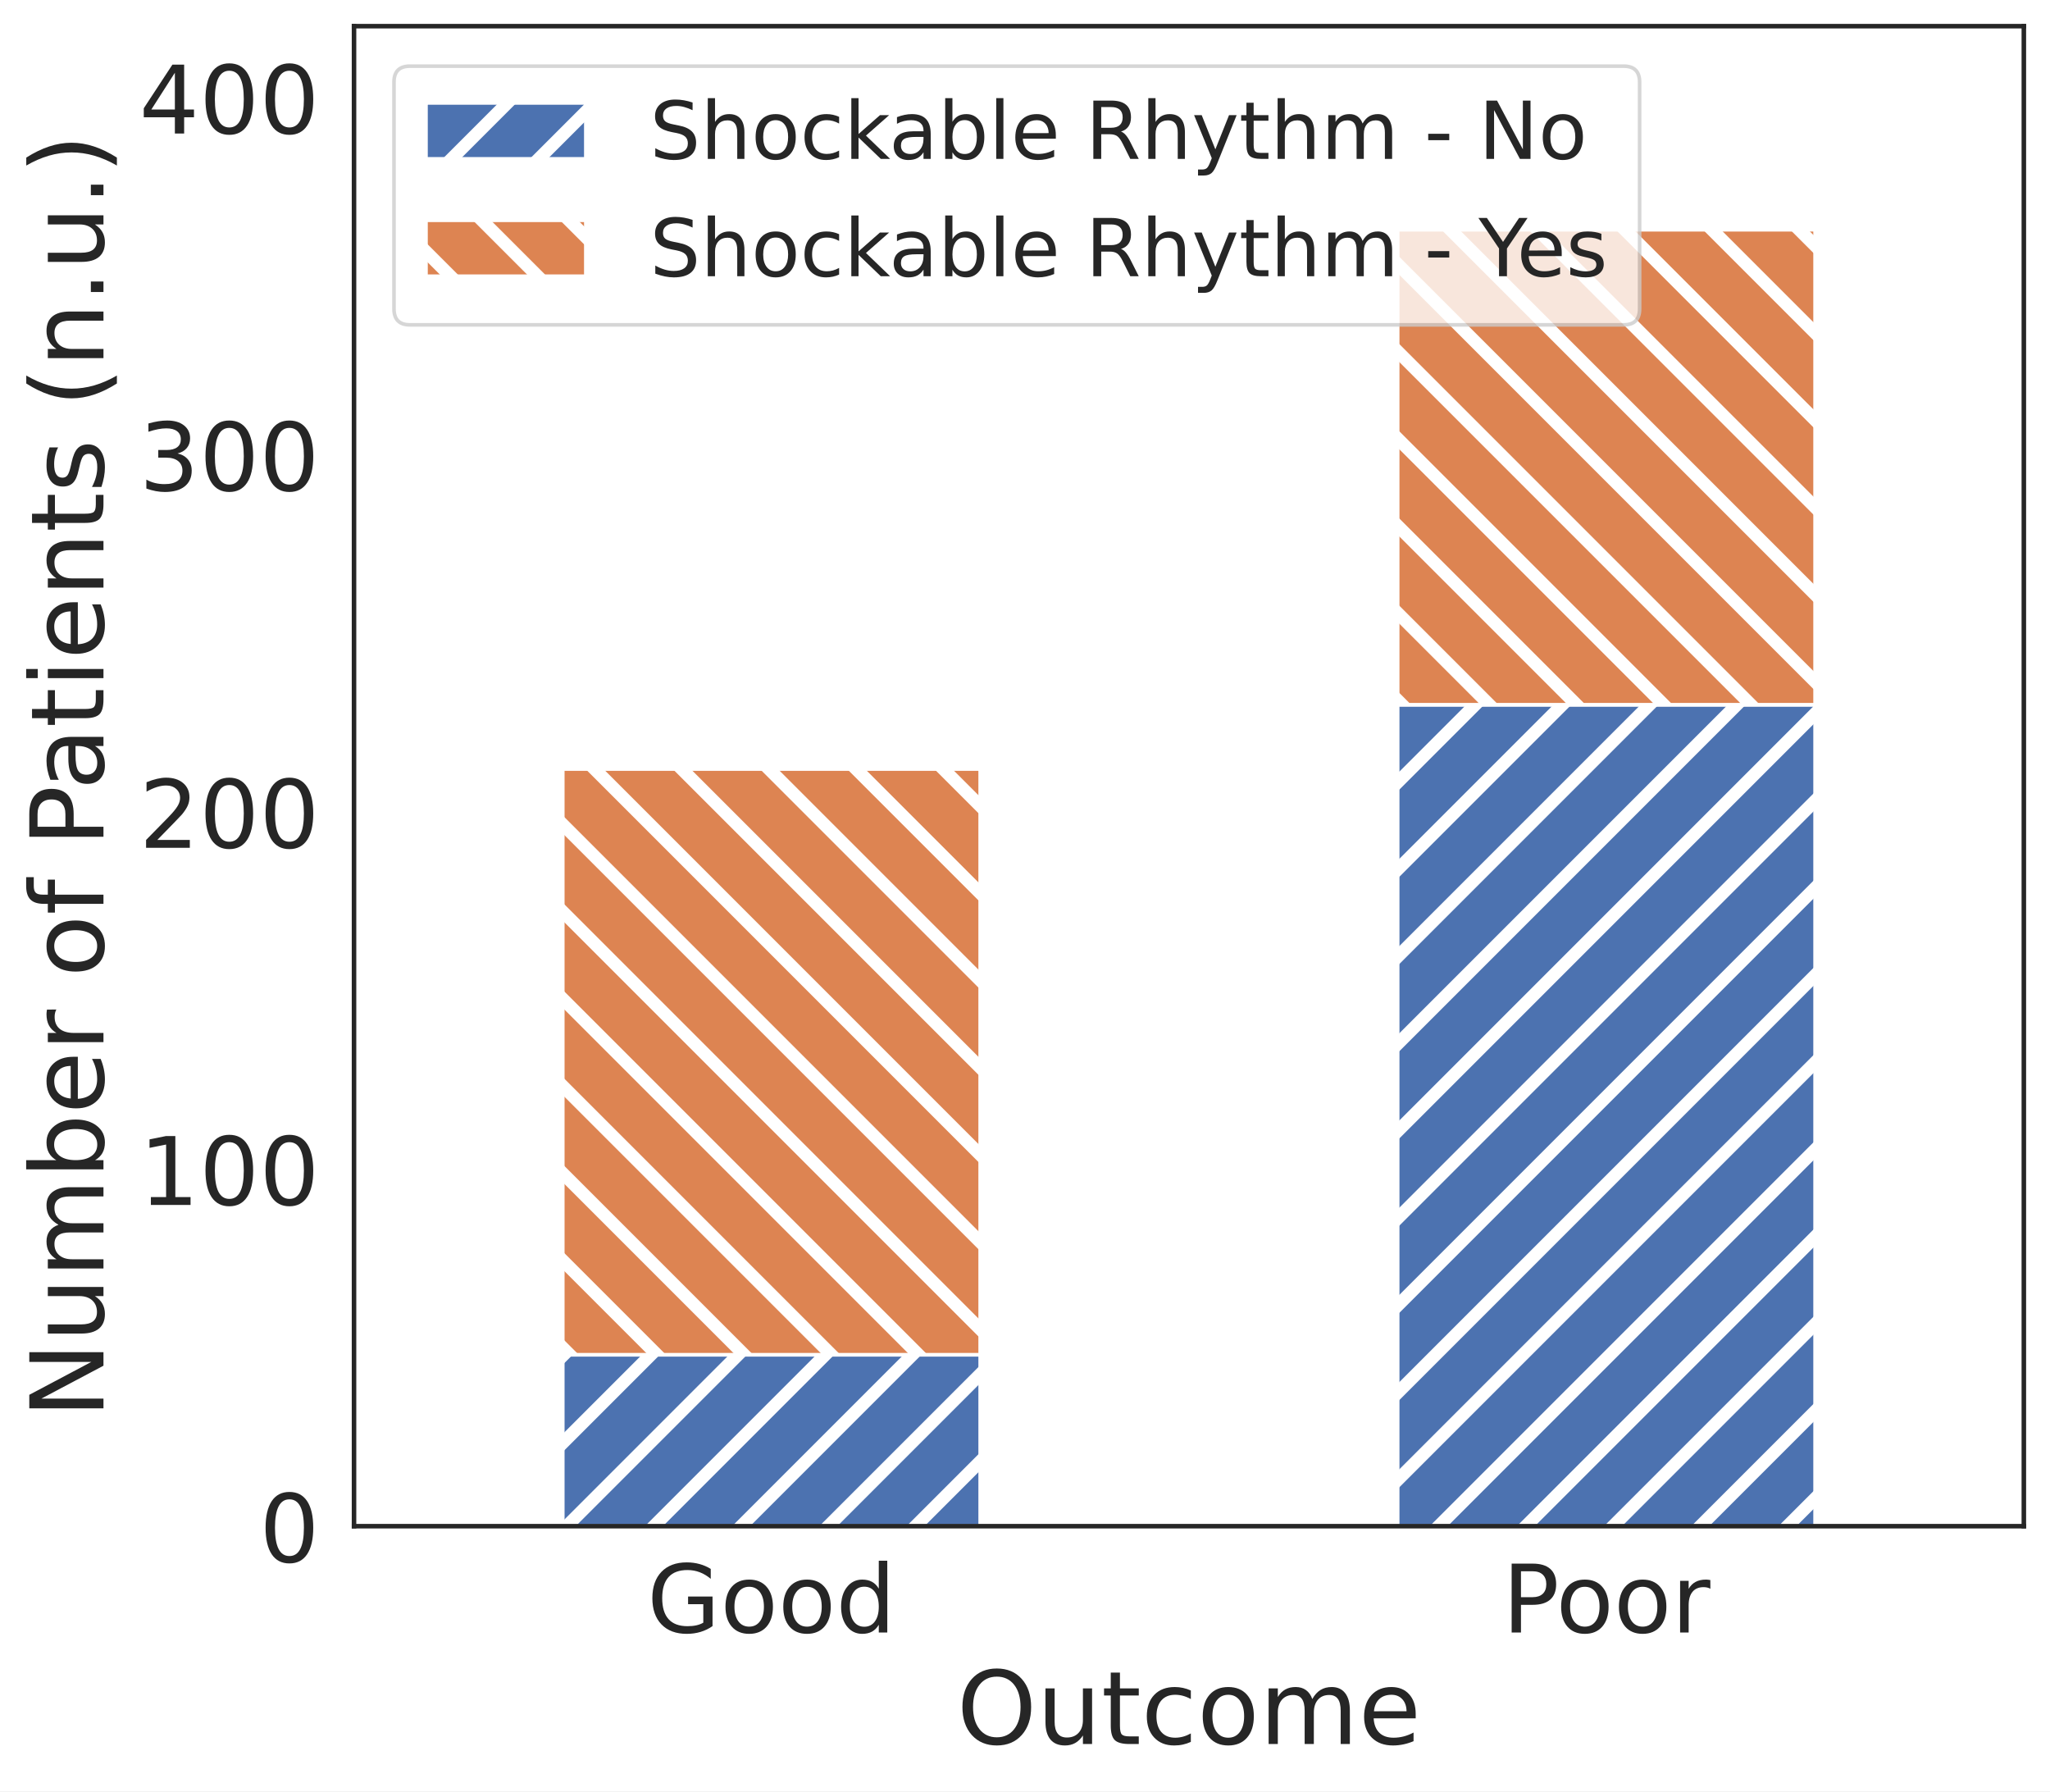
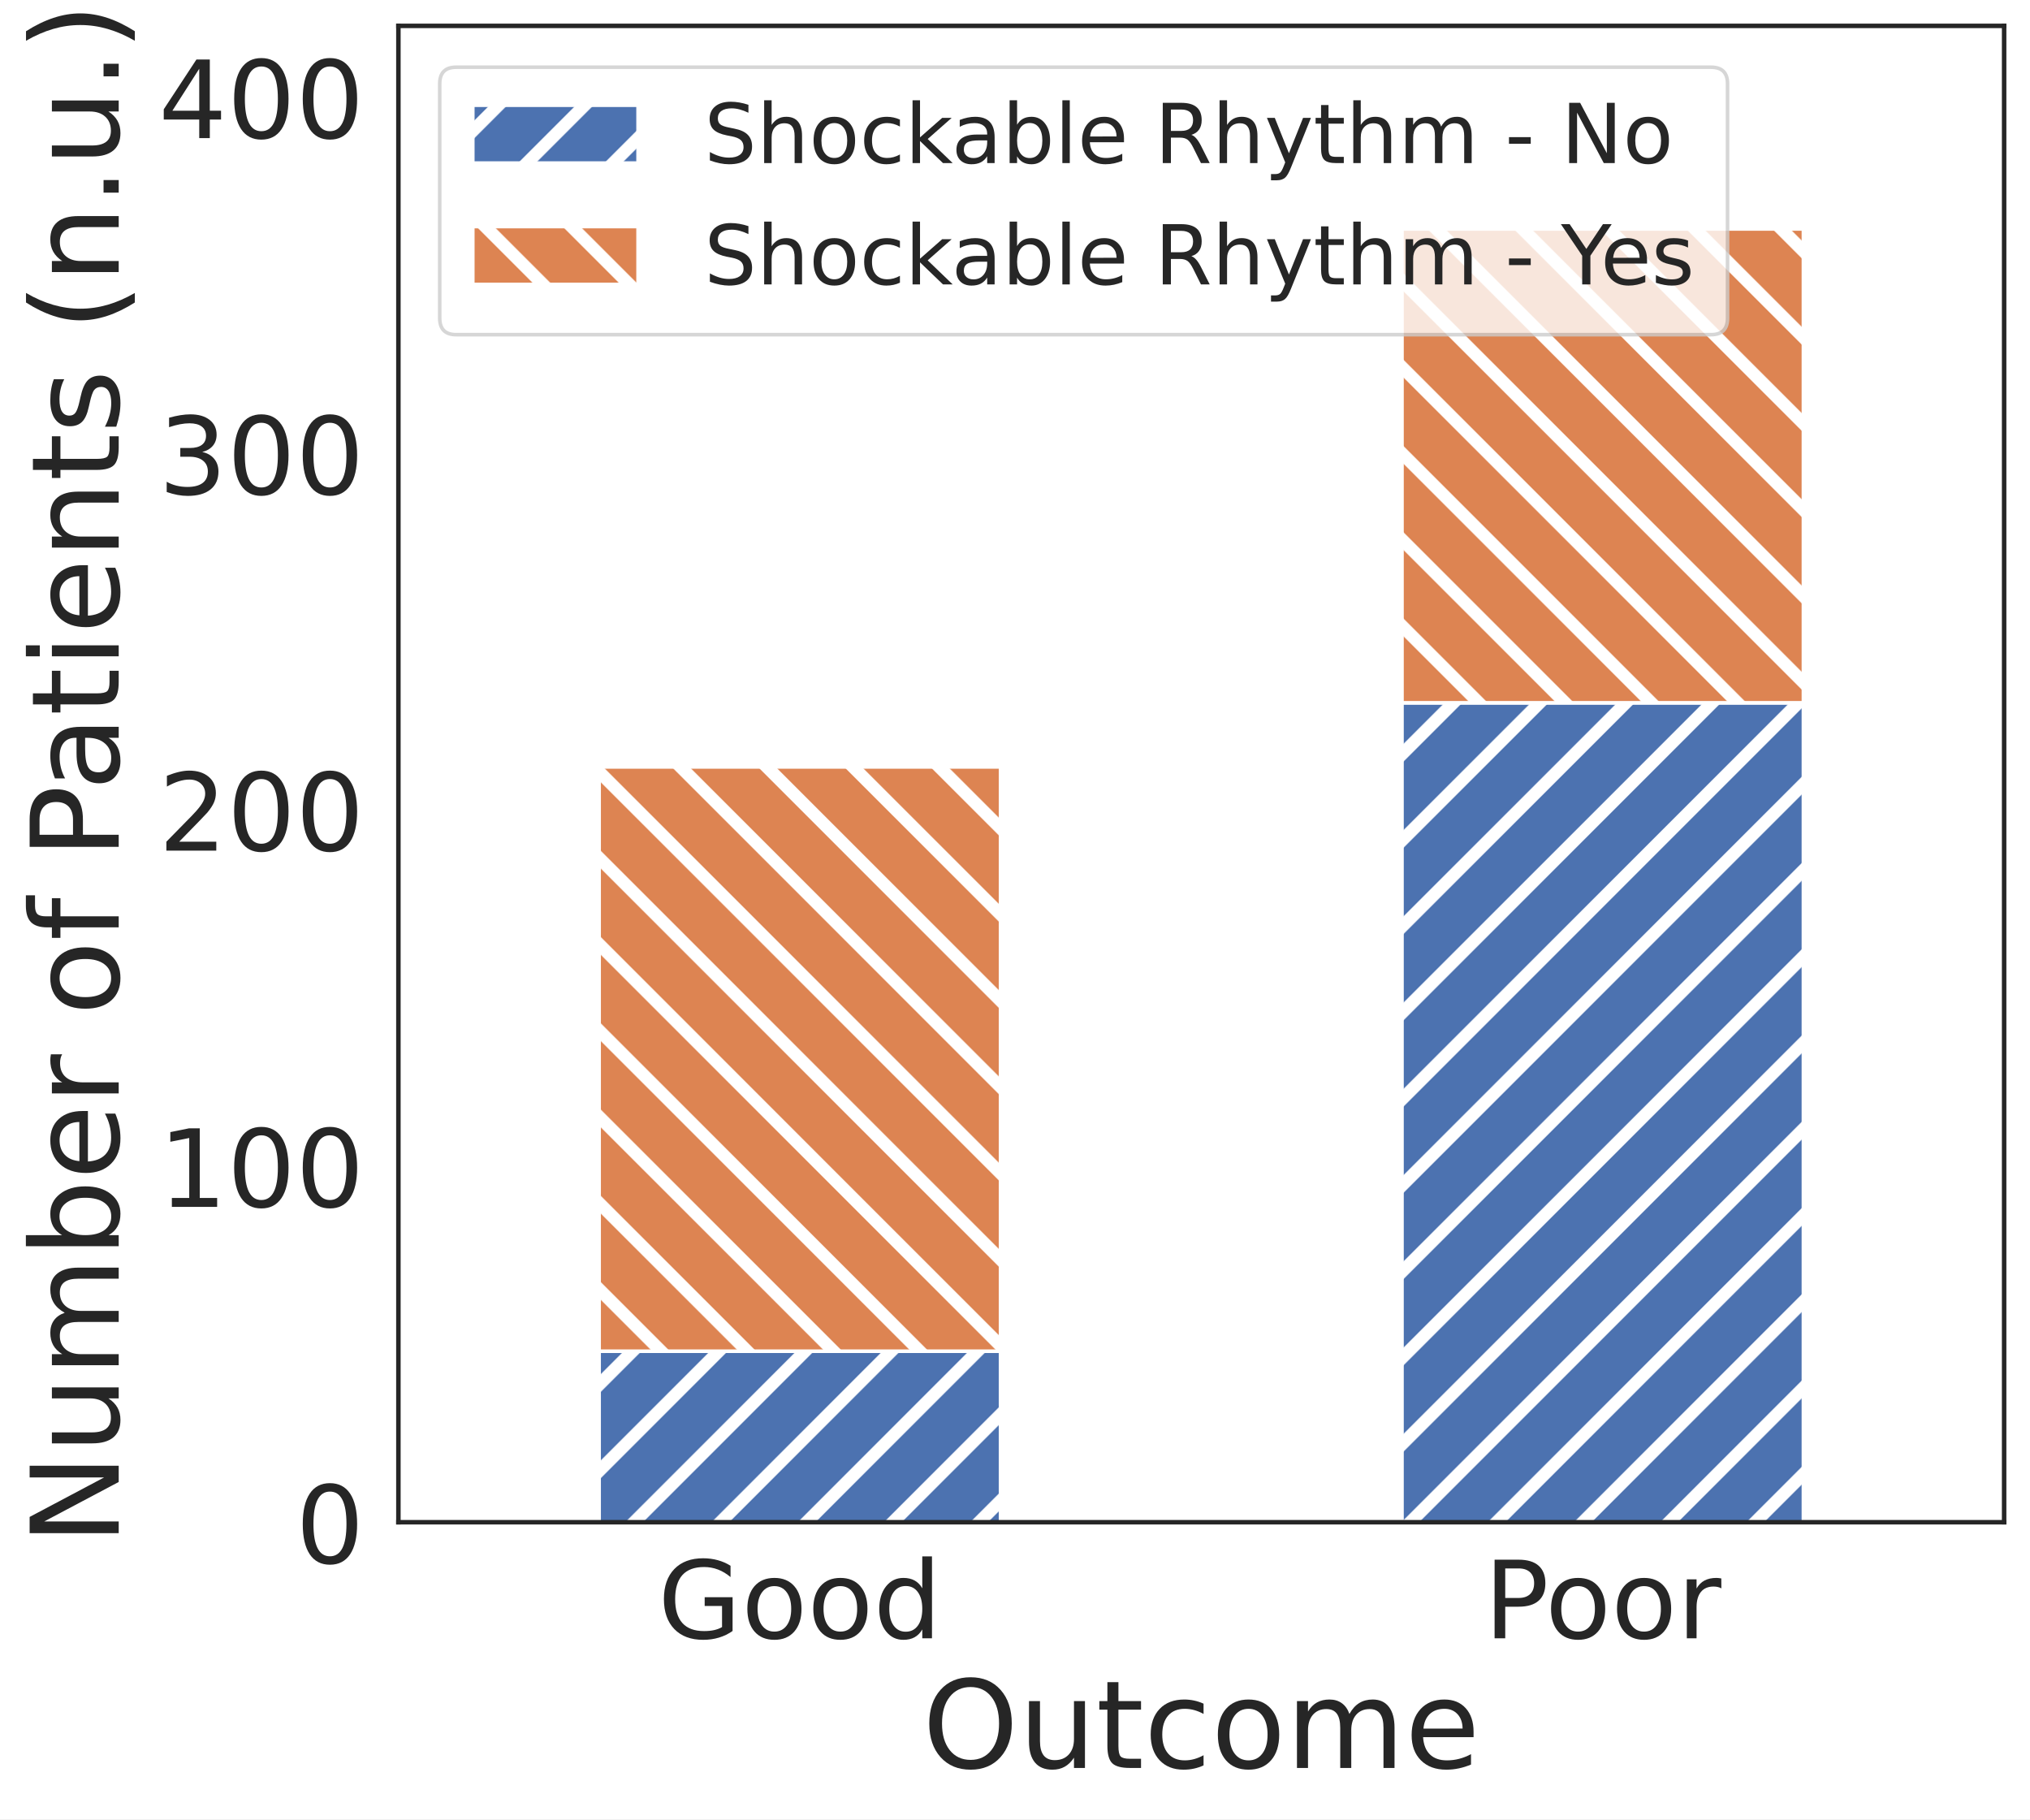
- <svg xmlns="http://www.w3.org/2000/svg" xmlns:xlink="http://www.w3.org/1999/xlink" width="564.166pt" height="492.902pt" viewBox="0 0 564.166 492.902" version="1.1">
+ <svg xmlns="http://www.w3.org/2000/svg" xmlns:xlink="http://www.w3.org/1999/xlink" width="564.918pt" height="506.18pt" viewBox="0 0 564.918 506.18" version="1.1">
  <defs>
    <style type="text/css">*{stroke-linejoin: round; stroke-linecap: butt}</style>
  </defs>
  <g id="figure_1">
    <g id="patch_1">
-       <path d="M 0 492.902  L 564.166 492.902  L 564.166 0  L 0 0  z " style="fill: #ffffff" />
+       <path d="M 0 506.18  L 564.918 506.18  L 564.918 0  L 0 0  z " style="fill: #ffffff" />
    </g>
    <g id="axes_1">
      <g id="patch_2">
-         <path d="M 97.426 419.94  L 556.966 419.94  L 556.966 7.2  L 97.426 7.2  z " style="fill: #ffffff" />
+         <path d="M 110.868 423.54  L 557.718 423.54  L 557.718 7.2  L 110.868 7.2  z " style="fill: #ffffff" />
      </g>
      <g id="matplotlib.axis_1">
        <g id="xtick_1">
          <g id="text_1">
-             <g style="fill: #262626" transform="translate(178.0766 449.1959) scale(0.26 -0.26)">
+             <g style="fill: #262626" transform="translate(183.0791 455.8353) scale(0.3 -0.3)">
              <defs>
                <path id="DejaVuSans-47" d="M 3809 666  L 3809 1919  L 2778 1919  L 2778 2438  L 4434 2438  L 4434 434  Q 4069 175 3628 42  Q 3188 -91 2688 -91  Q 1594 -91 976 548  Q 359 1188 359 2328  Q 359 3472 976 4111  Q 1594 4750 2688 4750  Q 3144 4750 3555 4637  Q 3966 4525 4313 4306  L 4313 3634  Q 3963 3931 3569 4081  Q 3175 4231 2741 4231  Q 1884 4231 1454 3753  Q 1025 3275 1025 2328  Q 1025 1384 1454 906  Q 1884 428 2741 428  Q 3075 428 3337 486  Q 3600 544 3809 666  z " transform="scale(0.015625)" />
                <path id="DejaVuSans-6f" d="M 1959 3097  Q 1497 3097 1228 2736  Q 959 2375 959 1747  Q 959 1119 1226 758  Q 1494 397 1959 397  Q 2419 397 2687 759  Q 2956 1122 2956 1747  Q 2956 2369 2687 2733  Q 2419 3097 1959 3097  z M 1959 3584  Q 2709 3584 3137 3096  Q 3566 2609 3566 1747  Q 3566 888 3137 398  Q 2709 -91 1959 -91  Q 1206 -91 779 398  Q 353 888 353 1747  Q 353 2609 779 3096  Q 1206 3584 1959 3584  z " transform="scale(0.015625)" />
                <path id="DejaVuSans-64" d="M 2906 2969  L 2906 4863  L 3481 4863  L 3481 0  L 2906 0  L 2906 525  Q 2725 213 2448 61  Q 2172 -91 1784 -91  Q 1150 -91 751 415  Q 353 922 353 1747  Q 353 2572 751 3078  Q 1150 3584 1784 3584  Q 2172 3584 2448 3432  Q 2725 3281 2906 2969  z M 947 1747  Q 947 1113 1208 752  Q 1469 391 1925 391  Q 2381 391 2643 752  Q 2906 1113 2906 1747  Q 2906 2381 2643 2742  Q 2381 3103 1925 3103  Q 1469 3103 1208 2742  Q 947 2381 947 1747  z " transform="scale(0.015625)" />
              </defs>
              <use xlink:href="#DejaVuSans-47" />
              <use xlink:href="#DejaVuSans-6f" x="77.49" />
              <use xlink:href="#DejaVuSans-6f" x="138.672" />
              <use xlink:href="#DejaVuSans-64" x="199.854" />
            </g>
          </g>
        </g>
        <g id="xtick_2">
          <g id="text_2">
-             <g style="fill: #262626" transform="translate(413.4609 449.1959) scale(0.26 -0.26)">
+             <g style="fill: #262626" transform="translate(412.9822 455.8353) scale(0.3 -0.3)">
              <defs>
                <path id="DejaVuSans-50" d="M 1259 4147  L 1259 2394  L 2053 2394  Q 2494 2394 2734 2622  Q 2975 2850 2975 3272  Q 2975 3691 2734 3919  Q 2494 4147 2053 4147  L 1259 4147  z M 628 4666  L 2053 4666  Q 2838 4666 3239 4311  Q 3641 3956 3641 3272  Q 3641 2581 3239 2228  Q 2838 1875 2053 1875  L 1259 1875  L 1259 0  L 628 0  L 628 4666  z " transform="scale(0.015625)" />
                <path id="DejaVuSans-72" d="M 2631 2963  Q 2534 3019 2420 3045  Q 2306 3072 2169 3072  Q 1681 3072 1420 2755  Q 1159 2438 1159 1844  L 1159 0  L 581 0  L 581 3500  L 1159 3500  L 1159 2956  Q 1341 3275 1631 3429  Q 1922 3584 2338 3584  Q 2397 3584 2469 3576  Q 2541 3569 2628 3553  L 2631 2963  z " transform="scale(0.015625)" />
              </defs>
              <use xlink:href="#DejaVuSans-50" />
              <use xlink:href="#DejaVuSans-6f" x="56.678" />
              <use xlink:href="#DejaVuSans-6f" x="117.859" />
              <use xlink:href="#DejaVuSans-72" x="179.041" />
            </g>
          </g>
        </g>
        <g id="text_3">
-           <g style="fill: #262626" transform="translate(263.2994 479.8788) scale(0.28 -0.28)">
+           <g style="fill: #262626" transform="translate(256.7041 491.9091) scale(0.34 -0.34)">
            <defs>
              <path id="DejaVuSans-4f" d="M 2522 4238  Q 1834 4238 1429 3725  Q 1025 3213 1025 2328  Q 1025 1447 1429 934  Q 1834 422 2522 422  Q 3209 422 3611 934  Q 4013 1447 4013 2328  Q 4013 3213 3611 3725  Q 3209 4238 2522 4238  z M 2522 4750  Q 3503 4750 4090 4092  Q 4678 3434 4678 2328  Q 4678 1225 4090 567  Q 3503 -91 2522 -91  Q 1538 -91 948 565  Q 359 1222 359 2328  Q 359 3434 948 4092  Q 1538 4750 2522 4750  z " transform="scale(0.015625)" />
              <path id="DejaVuSans-75" d="M 544 1381  L 544 3500  L 1119 3500  L 1119 1403  Q 1119 906 1312 657  Q 1506 409 1894 409  Q 2359 409 2629 706  Q 2900 1003 2900 1516  L 2900 3500  L 3475 3500  L 3475 0  L 2900 0  L 2900 538  Q 2691 219 2414 64  Q 2138 -91 1772 -91  Q 1169 -91 856 284  Q 544 659 544 1381  z M 1991 3584  L 1991 3584  z " transform="scale(0.015625)" />
              <path id="DejaVuSans-74" d="M 1172 4494  L 1172 3500  L 2356 3500  L 2356 3053  L 1172 3053  L 1172 1153  Q 1172 725 1289 603  Q 1406 481 1766 481  L 2356 481  L 2356 0  L 1766 0  Q 1100 0 847 248  Q 594 497 594 1153  L 594 3053  L 172 3053  L 172 3500  L 594 3500  L 594 4494  L 1172 4494  z " transform="scale(0.015625)" />
              <path id="DejaVuSans-63" d="M 3122 3366  L 3122 2828  Q 2878 2963 2633 3030  Q 2388 3097 2138 3097  Q 1578 3097 1268 2742  Q 959 2388 959 1747  Q 959 1106 1268 751  Q 1578 397 2138 397  Q 2388 397 2633 464  Q 2878 531 3122 666  L 3122 134  Q 2881 22 2623 -34  Q 2366 -91 2075 -91  Q 1284 -91 818 406  Q 353 903 353 1747  Q 353 2603 823 3093  Q 1294 3584 2113 3584  Q 2378 3584 2631 3529  Q 2884 3475 3122 3366  z " transform="scale(0.015625)" />
              <path id="DejaVuSans-6d" d="M 3328 2828  Q 3544 3216 3844 3400  Q 4144 3584 4550 3584  Q 5097 3584 5394 3201  Q 5691 2819 5691 2113  L 5691 0  L 5113 0  L 5113 2094  Q 5113 2597 4934 2840  Q 4756 3084 4391 3084  Q 3944 3084 3684 2787  Q 3425 2491 3425 1978  L 3425 0  L 2847 0  L 2847 2094  Q 2847 2600 2669 2842  Q 2491 3084 2119 3084  Q 1678 3084 1418 2786  Q 1159 2488 1159 1978  L 1159 0  L 581 0  L 581 3500  L 1159 3500  L 1159 2956  Q 1356 3278 1631 3431  Q 1906 3584 2284 3584  Q 2666 3584 2933 3390  Q 3200 3197 3328 2828  z " transform="scale(0.015625)" />
              <path id="DejaVuSans-65" d="M 3597 1894  L 3597 1613  L 953 1613  Q 991 1019 1311 708  Q 1631 397 2203 397  Q 2534 397 2845 478  Q 3156 559 3463 722  L 3463 178  Q 3153 47 2828 -22  Q 2503 -91 2169 -91  Q 1331 -91 842 396  Q 353 884 353 1716  Q 353 2575 817 3079  Q 1281 3584 2069 3584  Q 2775 3584 3186 3129  Q 3597 2675 3597 1894  z M 3022 2063  Q 3016 2534 2758 2815  Q 2500 3097 2075 3097  Q 1594 3097 1305 2825  Q 1016 2553 972 2059  L 3022 2063  z " transform="scale(0.015625)" />
            </defs>
            <use xlink:href="#DejaVuSans-4f" />
            <use xlink:href="#DejaVuSans-75" x="78.711" />
            <use xlink:href="#DejaVuSans-74" x="142.09" />
            <use xlink:href="#DejaVuSans-63" x="181.299" />
            <use xlink:href="#DejaVuSans-6f" x="236.279" />
            <use xlink:href="#DejaVuSans-6d" x="297.461" />
            <use xlink:href="#DejaVuSans-65" x="394.873" />
          </g>
        </g>
      </g>
      <g id="matplotlib.axis_2">
        <g id="ytick_1">
          <g id="text_4">
-             <g style="fill: #262626" transform="translate(71.38375 429.818) scale(0.26 -0.26)">
+             <g style="fill: #262626" transform="translate(82.28063 434.9377) scale(0.3 -0.3)">
              <defs>
                <path id="DejaVuSans-30" d="M 2034 4250  Q 1547 4250 1301 3770  Q 1056 3291 1056 2328  Q 1056 1369 1301 889  Q 1547 409 2034 409  Q 2525 409 2770 889  Q 3016 1369 3016 2328  Q 3016 3291 2770 3770  Q 2525 4250 2034 4250  z M 2034 4750  Q 2819 4750 3233 4129  Q 3647 3509 3647 2328  Q 3647 1150 3233 529  Q 2819 -91 2034 -91  Q 1250 -91 836 529  Q 422 1150 422 2328  Q 422 3509 836 4129  Q 1250 4750 2034 4750  z " transform="scale(0.015625)" />
              </defs>
              <use xlink:href="#DejaVuSans-30" />
            </g>
          </g>
        </g>
        <g id="ytick_2">
          <g id="text_5">
-             <g style="fill: #262626" transform="translate(38.29875 331.5465) scale(0.26 -0.26)">
+             <g style="fill: #262626" transform="translate(44.10563 335.8091) scale(0.3 -0.3)">
              <defs>
                <path id="DejaVuSans-31" d="M 794 531  L 1825 531  L 1825 4091  L 703 3866  L 703 4441  L 1819 4666  L 2450 4666  L 2450 531  L 3481 531  L 3481 0  L 794 0  L 794 531  z " transform="scale(0.015625)" />
              </defs>
              <use xlink:href="#DejaVuSans-31" />
              <use xlink:href="#DejaVuSans-30" x="63.623" />
              <use xlink:href="#DejaVuSans-30" x="127.246" />
            </g>
          </g>
        </g>
        <g id="ytick_3">
          <g id="text_6">
-             <g style="fill: #262626" transform="translate(38.29875 233.2751) scale(0.26 -0.26)">
+             <g style="fill: #262626" transform="translate(44.10563 236.6805) scale(0.3 -0.3)">
              <defs>
                <path id="DejaVuSans-32" d="M 1228 531  L 3431 531  L 3431 0  L 469 0  L 469 531  Q 828 903 1448 1529  Q 2069 2156 2228 2338  Q 2531 2678 2651 2914  Q 2772 3150 2772 3378  Q 2772 3750 2511 3984  Q 2250 4219 1831 4219  Q 1534 4219 1204 4116  Q 875 4013 500 3803  L 500 4441  Q 881 4594 1212 4672  Q 1544 4750 1819 4750  Q 2544 4750 2975 4387  Q 3406 4025 3406 3419  Q 3406 3131 3298 2873  Q 3191 2616 2906 2266  Q 2828 2175 2409 1742  Q 1991 1309 1228 531  z " transform="scale(0.015625)" />
              </defs>
              <use xlink:href="#DejaVuSans-32" />
              <use xlink:href="#DejaVuSans-30" x="63.623" />
              <use xlink:href="#DejaVuSans-30" x="127.246" />
            </g>
          </g>
        </g>
        <g id="ytick_4">
          <g id="text_7">
-             <g style="fill: #262626" transform="translate(38.29875 135.0037) scale(0.26 -0.26)">
+             <g style="fill: #262626" transform="translate(44.10563 137.5519) scale(0.3 -0.3)">
              <defs>
                <path id="DejaVuSans-33" d="M 2597 2516  Q 3050 2419 3304 2112  Q 3559 1806 3559 1356  Q 3559 666 3084 287  Q 2609 -91 1734 -91  Q 1441 -91 1130 -33  Q 819 25 488 141  L 488 750  Q 750 597 1062 519  Q 1375 441 1716 441  Q 2309 441 2620 675  Q 2931 909 2931 1356  Q 2931 1769 2642 2001  Q 2353 2234 1838 2234  L 1294 2234  L 1294 2753  L 1863 2753  Q 2328 2753 2575 2939  Q 2822 3125 2822 3475  Q 2822 3834 2567 4026  Q 2313 4219 1838 4219  Q 1578 4219 1281 4162  Q 984 4106 628 3988  L 628 4550  Q 988 4650 1302 4700  Q 1616 4750 1894 4750  Q 2613 4750 3031 4423  Q 3450 4097 3450 3541  Q 3450 3153 3228 2886  Q 3006 2619 2597 2516  z " transform="scale(0.015625)" />
              </defs>
              <use xlink:href="#DejaVuSans-33" />
              <use xlink:href="#DejaVuSans-30" x="63.623" />
              <use xlink:href="#DejaVuSans-30" x="127.246" />
            </g>
          </g>
        </g>
        <g id="ytick_5">
          <g id="text_8">
-             <g style="fill: #262626" transform="translate(38.29875 36.73225) scale(0.26 -0.26)">
+             <g style="fill: #262626" transform="translate(44.10563 38.42337) scale(0.3 -0.3)">
              <defs>
                <path id="DejaVuSans-34" d="M 2419 4116  L 825 1625  L 2419 1625  L 2419 4116  z M 2253 4666  L 3047 4666  L 3047 1625  L 3713 1625  L 3713 1100  L 3047 1100  L 3047 0  L 2419 0  L 2419 1100  L 313 1100  L 313 1709  L 2253 4666  z " transform="scale(0.015625)" />
              </defs>
              <use xlink:href="#DejaVuSans-34" />
              <use xlink:href="#DejaVuSans-30" x="63.623" />
              <use xlink:href="#DejaVuSans-30" x="127.246" />
            </g>
          </g>
        </g>
        <g id="text_9">
-           <g style="fill: #262626" transform="translate(28.47563 390.2588) rotate(-90) scale(0.28 -0.28)">
+           <g style="fill: #262626" transform="translate(33.03469 429.9206) rotate(-90) scale(0.34 -0.34)">
            <defs>
              <path id="DejaVuSans-4e" d="M 628 4666  L 1478 4666  L 3547 763  L 3547 4666  L 4159 4666  L 4159 0  L 3309 0  L 1241 3903  L 1241 0  L 628 0  L 628 4666  z " transform="scale(0.015625)" />
              <path id="DejaVuSans-62" d="M 3116 1747  Q 3116 2381 2855 2742  Q 2594 3103 2138 3103  Q 1681 3103 1420 2742  Q 1159 2381 1159 1747  Q 1159 1113 1420 752  Q 1681 391 2138 391  Q 2594 391 2855 752  Q 3116 1113 3116 1747  z M 1159 2969  Q 1341 3281 1617 3432  Q 1894 3584 2278 3584  Q 2916 3584 3314 3078  Q 3713 2572 3713 1747  Q 3713 922 3314 415  Q 2916 -91 2278 -91  Q 1894 -91 1617 61  Q 1341 213 1159 525  L 1159 0  L 581 0  L 581 4863  L 1159 4863  L 1159 2969  z " transform="scale(0.015625)" />
              <path id="DejaVuSans-20" transform="scale(0.015625)" />
              <path id="DejaVuSans-66" d="M 2375 4863  L 2375 4384  L 1825 4384  Q 1516 4384 1395 4259  Q 1275 4134 1275 3809  L 1275 3500  L 2222 3500  L 2222 3053  L 1275 3053  L 1275 0  L 697 0  L 697 3053  L 147 3053  L 147 3500  L 697 3500  L 697 3744  Q 697 4328 969 4595  Q 1241 4863 1831 4863  L 2375 4863  z " transform="scale(0.015625)" />
              <path id="DejaVuSans-61" d="M 2194 1759  Q 1497 1759 1228 1600  Q 959 1441 959 1056  Q 959 750 1161 570  Q 1363 391 1709 391  Q 2188 391 2477 730  Q 2766 1069 2766 1631  L 2766 1759  L 2194 1759  z M 3341 1997  L 3341 0  L 2766 0  L 2766 531  Q 2569 213 2275 61  Q 1981 -91 1556 -91  Q 1019 -91 701 211  Q 384 513 384 1019  Q 384 1609 779 1909  Q 1175 2209 1959 2209  L 2766 2209  L 2766 2266  Q 2766 2663 2505 2880  Q 2244 3097 1772 3097  Q 1472 3097 1187 3025  Q 903 2953 641 2809  L 641 3341  Q 956 3463 1253 3523  Q 1550 3584 1831 3584  Q 2591 3584 2966 3190  Q 3341 2797 3341 1997  z " transform="scale(0.015625)" />
              <path id="DejaVuSans-69" d="M 603 3500  L 1178 3500  L 1178 0  L 603 0  L 603 3500  z M 603 4863  L 1178 4863  L 1178 4134  L 603 4134  L 603 4863  z " transform="scale(0.015625)" />
              <path id="DejaVuSans-6e" d="M 3513 2113  L 3513 0  L 2938 0  L 2938 2094  Q 2938 2591 2744 2837  Q 2550 3084 2163 3084  Q 1697 3084 1428 2787  Q 1159 2491 1159 1978  L 1159 0  L 581 0  L 581 3500  L 1159 3500  L 1159 2956  Q 1366 3272 1645 3428  Q 1925 3584 2291 3584  Q 2894 3584 3203 3211  Q 3513 2838 3513 2113  z " transform="scale(0.015625)" />
              <path id="DejaVuSans-73" d="M 2834 3397  L 2834 2853  Q 2591 2978 2328 3040  Q 2066 3103 1784 3103  Q 1356 3103 1142 2972  Q 928 2841 928 2578  Q 928 2378 1081 2264  Q 1234 2150 1697 2047  L 1894 2003  Q 2506 1872 2764 1633  Q 3022 1394 3022 966  Q 3022 478 2636 193  Q 2250 -91 1575 -91  Q 1294 -91 989 -36  Q 684 19 347 128  L 347 722  Q 666 556 975 473  Q 1284 391 1588 391  Q 1994 391 2212 530  Q 2431 669 2431 922  Q 2431 1156 2273 1281  Q 2116 1406 1581 1522  L 1381 1569  Q 847 1681 609 1914  Q 372 2147 372 2553  Q 372 3047 722 3315  Q 1072 3584 1716 3584  Q 2034 3584 2315 3537  Q 2597 3491 2834 3397  z " transform="scale(0.015625)" />
              <path id="DejaVuSans-28" d="M 1984 4856  Q 1566 4138 1362 3434  Q 1159 2731 1159 2009  Q 1159 1288 1364 580  Q 1569 -128 1984 -844  L 1484 -844  Q 1016 -109 783 600  Q 550 1309 550 2009  Q 550 2706 781 3412  Q 1013 4119 1484 4856  L 1984 4856  z " transform="scale(0.015625)" />
              <path id="DejaVuSans-2e" d="M 684 794  L 1344 794  L 1344 0  L 684 0  L 684 794  z " transform="scale(0.015625)" />
              <path id="DejaVuSans-29" d="M 513 4856  L 1013 4856  Q 1481 4119 1714 3412  Q 1947 2706 1947 2009  Q 1947 1309 1714 600  Q 1481 -109 1013 -844  L 513 -844  Q 928 -128 1133 580  Q 1338 1288 1338 2009  Q 1338 2731 1133 3434  Q 928 4138 513 4856  z " transform="scale(0.015625)" />
            </defs>
            <use xlink:href="#DejaVuSans-4e" />
            <use xlink:href="#DejaVuSans-75" x="74.805" />
            <use xlink:href="#DejaVuSans-6d" x="138.184" />
            <use xlink:href="#DejaVuSans-62" x="235.596" />
            <use xlink:href="#DejaVuSans-65" x="299.072" />
            <use xlink:href="#DejaVuSans-72" x="360.596" />
            <use xlink:href="#DejaVuSans-20" x="401.709" />
            <use xlink:href="#DejaVuSans-6f" x="433.496" />
            <use xlink:href="#DejaVuSans-66" x="494.678" />
            <use xlink:href="#DejaVuSans-20" x="529.883" />
            <use xlink:href="#DejaVuSans-50" x="561.67" />
            <use xlink:href="#DejaVuSans-61" x="617.473" />
            <use xlink:href="#DejaVuSans-74" x="678.752" />
            <use xlink:href="#DejaVuSans-69" x="717.961" />
            <use xlink:href="#DejaVuSans-65" x="745.744" />
            <use xlink:href="#DejaVuSans-6e" x="807.268" />
            <use xlink:href="#DejaVuSans-74" x="870.646" />
            <use xlink:href="#DejaVuSans-73" x="909.855" />
            <use xlink:href="#DejaVuSans-20" x="961.955" />
            <use xlink:href="#DejaVuSans-28" x="993.742" />
            <use xlink:href="#DejaVuSans-6e" x="1032.756" />
            <use xlink:href="#DejaVuSans-2e" x="1096.135" />
            <use xlink:href="#DejaVuSans-75" x="1127.922" />
            <use xlink:href="#DejaVuSans-2e" x="1191.301" />
            <use xlink:href="#DejaVuSans-29" x="1223.088" />
          </g>
        </g>
      </g>
      <g id="patch_3">
-         <path d="M 154.869 419.94  L 269.754 419.94  L 269.754 372.77  L 154.869 372.77  z " clip-path="url(#p9ce64f4c74)" style="fill: url(#h7b103c3559); stroke: #ffffff; stroke-linejoin: miter" />
+         <path d="M 166.724 423.54  L 278.437 423.54  L 278.437 375.958  L 166.724 375.958  z " clip-path="url(#p145059ad1b)" style="fill: url(#habfbe68e15); stroke: #ffffff; stroke-linejoin: miter" />
      </g>
      <g id="patch_4">
-         <path d="M 384.639 419.94  L 499.524 419.94  L 499.524 193.916  L 384.639 193.916  z " clip-path="url(#p9ce64f4c74)" style="fill: url(#h7b103c3559); stroke: #ffffff; stroke-linejoin: miter" />
+         <path d="M 390.149 423.54  L 501.862 423.54  L 501.862 195.544  L 390.149 195.544  z " clip-path="url(#p145059ad1b)" style="fill: url(#habfbe68e15); stroke: #ffffff; stroke-linejoin: miter" />
      </g>
      <g id="patch_5">
-         <path d="M 154.869 372.77  L 269.754 372.77  L 269.754 211.605  L 154.869 211.605  z " clip-path="url(#p9ce64f4c74)" style="fill: url(#hcf85cd3b98); stroke: #ffffff; stroke-linejoin: miter" />
+         <path d="M 166.724 375.958  L 278.437 375.958  L 278.437 213.387  L 166.724 213.387  z " clip-path="url(#p145059ad1b)" style="fill: url(#h907f149c2e); stroke: #ffffff; stroke-linejoin: miter" />
      </g>
      <g id="patch_6">
-         <path d="M 384.639 193.916  L 499.524 193.916  L 499.524 63.215  L 384.639 63.215  z " clip-path="url(#p9ce64f4c74)" style="fill: url(#hcf85cd3b98); stroke: #ffffff; stroke-linejoin: miter" />
+         <path d="M 390.149 195.544  L 501.862 195.544  L 501.862 63.703  L 390.149 63.703  z " clip-path="url(#p145059ad1b)" style="fill: url(#h907f149c2e); stroke: #ffffff; stroke-linejoin: miter" />
      </g>
      <g id="patch_7">
-         <path d="M 97.426 419.94  L 97.426 7.2  " style="fill: none; stroke: #262626; stroke-width: 1.25; stroke-linejoin: miter; stroke-linecap: square" />
+         <path d="M 110.868 423.54  L 110.868 7.2  " style="fill: none; stroke: #262626; stroke-width: 1.25; stroke-linejoin: miter; stroke-linecap: square" />
      </g>
      <g id="patch_8">
-         <path d="M 556.966 419.94  L 556.966 7.2  " style="fill: none; stroke: #262626; stroke-width: 1.25; stroke-linejoin: miter; stroke-linecap: square" />
+         <path d="M 557.718 423.54  L 557.718 7.2  " style="fill: none; stroke: #262626; stroke-width: 1.25; stroke-linejoin: miter; stroke-linecap: square" />
      </g>
      <g id="patch_9">
-         <path d="M 97.426 419.94  L 556.966 419.94  " style="fill: none; stroke: #262626; stroke-width: 1.25; stroke-linejoin: miter; stroke-linecap: square" />
+         <path d="M 110.868 423.54  L 557.718 423.54  " style="fill: none; stroke: #262626; stroke-width: 1.25; stroke-linejoin: miter; stroke-linecap: square" />
      </g>
      <g id="patch_10">
-         <path d="M 97.426 7.2  L 556.966 7.2  " style="fill: none; stroke: #262626; stroke-width: 1.25; stroke-linejoin: miter; stroke-linecap: square" />
+         <path d="M 110.868 7.2  L 557.718 7.2  " style="fill: none; stroke: #262626; stroke-width: 1.25; stroke-linejoin: miter; stroke-linecap: square" />
      </g>
      <g id="legend_1">
        <g id="patch_11">
-           <path d="M 112.826 89.384  L 446.824 89.384  Q 451.224 89.384 451.224 84.984  L 451.224 22.6  Q 451.224 18.2 446.824 18.2  L 112.826 18.2  Q 108.426 18.2 108.426 22.6  L 108.426 84.984  Q 108.426 89.384 112.826 89.384  z " style="fill: #ffffff; opacity: 0.8; stroke: #cccccc; stroke-linejoin: miter" />
+           <path d="M 126.968 93.119  L 476.148 93.119  Q 480.748 93.119 480.748 88.519  L 480.748 23.3  Q 480.748 18.7 476.148 18.7  L 126.968 18.7  Q 122.368 18.7 122.368 23.3  L 122.368 88.519  Q 122.368 93.119 126.968 93.119  z " style="fill: #ffffff; opacity: 0.8; stroke: #cccccc; stroke-linejoin: miter" />
        </g>
        <g id="patch_12">
-           <path d="M 117.226 43.717  L 161.226 43.717  L 161.226 28.317  L 117.226 28.317  z " style="fill: url(#h7b103c3559); stroke: #ffffff; stroke-linejoin: miter" />
+           <path d="M 131.568 45.376  L 177.568 45.376  L 177.568 29.276  L 131.568 29.276  z " style="fill: url(#habfbe68e15); stroke: #ffffff; stroke-linejoin: miter" />
        </g>
        <g id="text_10">
-           <g style="fill: #262626" transform="translate(178.8262 43.71656) scale(0.22 -0.22)">
+           <g style="fill: #262626" transform="translate(195.9681 45.37641) scale(0.23 -0.23)">
            <defs>
              <path id="DejaVuSans-53" d="M 3425 4513  L 3425 3897  Q 3066 4069 2747 4153  Q 2428 4238 2131 4238  Q 1616 4238 1336 4038  Q 1056 3838 1056 3469  Q 1056 3159 1242 3001  Q 1428 2844 1947 2747  L 2328 2669  Q 3034 2534 3370 2195  Q 3706 1856 3706 1288  Q 3706 609 3251 259  Q 2797 -91 1919 -91  Q 1588 -91 1214 -16  Q 841 59 441 206  L 441 856  Q 825 641 1194 531  Q 1563 422 1919 422  Q 2459 422 2753 634  Q 3047 847 3047 1241  Q 3047 1584 2836 1778  Q 2625 1972 2144 2069  L 1759 2144  Q 1053 2284 737 2584  Q 422 2884 422 3419  Q 422 4038 858 4394  Q 1294 4750 2059 4750  Q 2388 4750 2728 4690  Q 3069 4631 3425 4513  z " transform="scale(0.015625)" />
              <path id="DejaVuSans-68" d="M 3513 2113  L 3513 0  L 2938 0  L 2938 2094  Q 2938 2591 2744 2837  Q 2550 3084 2163 3084  Q 1697 3084 1428 2787  Q 1159 2491 1159 1978  L 1159 0  L 581 0  L 581 4863  L 1159 4863  L 1159 2956  Q 1366 3272 1645 3428  Q 1925 3584 2291 3584  Q 2894 3584 3203 3211  Q 3513 2838 3513 2113  z " transform="scale(0.015625)" />
              <path id="DejaVuSans-6b" d="M 581 4863  L 1159 4863  L 1159 1991  L 2875 3500  L 3609 3500  L 1753 1863  L 3688 0  L 2938 0  L 1159 1709  L 1159 0  L 581 0  L 581 4863  z " transform="scale(0.015625)" />
              <path id="DejaVuSans-6c" d="M 603 4863  L 1178 4863  L 1178 0  L 603 0  L 603 4863  z " transform="scale(0.015625)" />
              <path id="DejaVuSans-52" d="M 2841 2188  Q 3044 2119 3236 1894  Q 3428 1669 3622 1275  L 4263 0  L 3584 0  L 2988 1197  Q 2756 1666 2539 1819  Q 2322 1972 1947 1972  L 1259 1972  L 1259 0  L 628 0  L 628 4666  L 2053 4666  Q 2853 4666 3247 4331  Q 3641 3997 3641 3322  Q 3641 2881 3436 2590  Q 3231 2300 2841 2188  z M 1259 4147  L 1259 2491  L 2053 2491  Q 2509 2491 2742 2702  Q 2975 2913 2975 3322  Q 2975 3731 2742 3939  Q 2509 4147 2053 4147  L 1259 4147  z " transform="scale(0.015625)" />
              <path id="DejaVuSans-79" d="M 2059 -325  Q 1816 -950 1584 -1140  Q 1353 -1331 966 -1331  L 506 -1331  L 506 -850  L 844 -850  Q 1081 -850 1212 -737  Q 1344 -625 1503 -206  L 1606 56  L 191 3500  L 800 3500  L 1894 763  L 2988 3500  L 3597 3500  L 2059 -325  z " transform="scale(0.015625)" />
              <path id="DejaVuSans-2d" d="M 313 2009  L 1997 2009  L 1997 1497  L 313 1497  L 313 2009  z " transform="scale(0.015625)" />
            </defs>
            <use xlink:href="#DejaVuSans-53" />
            <use xlink:href="#DejaVuSans-68" x="63.477" />
            <use xlink:href="#DejaVuSans-6f" x="126.855" />
            <use xlink:href="#DejaVuSans-63" x="188.037" />
            <use xlink:href="#DejaVuSans-6b" x="243.018" />
            <use xlink:href="#DejaVuSans-61" x="299.178" />
            <use xlink:href="#DejaVuSans-62" x="360.457" />
            <use xlink:href="#DejaVuSans-6c" x="423.934" />
            <use xlink:href="#DejaVuSans-65" x="451.717" />
            <use xlink:href="#DejaVuSans-20" x="513.24" />
            <use xlink:href="#DejaVuSans-52" x="545.027" />
            <use xlink:href="#DejaVuSans-68" x="614.51" />
            <use xlink:href="#DejaVuSans-79" x="677.889" />
            <use xlink:href="#DejaVuSans-74" x="737.068" />
            <use xlink:href="#DejaVuSans-68" x="776.277" />
            <use xlink:href="#DejaVuSans-6d" x="839.656" />
            <use xlink:href="#DejaVuSans-20" x="937.068" />
            <use xlink:href="#DejaVuSans-2d" x="968.855" />
            <use xlink:href="#DejaVuSans-20" x="1004.939" />
            <use xlink:href="#DejaVuSans-4e" x="1036.727" />
            <use xlink:href="#DejaVuSans-6f" x="1111.531" />
          </g>
        </g>
        <g id="patch_13">
-           <path d="M 117.226 76.008  L 161.226 76.008  L 161.226 60.608  L 117.226 60.608  z " style="fill: url(#hcf85cd3b98); stroke: #ffffff; stroke-linejoin: miter" />
+           <path d="M 131.568 79.136  L 177.568 79.136  L 177.568 63.036  L 131.568 63.036  z " style="fill: url(#h907f149c2e); stroke: #ffffff; stroke-linejoin: miter" />
        </g>
        <g id="text_11">
-           <g style="fill: #262626" transform="translate(178.8262 76.00844) scale(0.22 -0.22)">
+           <g style="fill: #262626" transform="translate(195.9681 79.13609) scale(0.23 -0.23)">
            <defs>
              <path id="DejaVuSans-59" d="M -13 4666  L 666 4666  L 1959 2747  L 3244 4666  L 3922 4666  L 2272 2222  L 2272 0  L 1638 0  L 1638 2222  L -13 4666  z " transform="scale(0.015625)" />
            </defs>
            <use xlink:href="#DejaVuSans-53" />
            <use xlink:href="#DejaVuSans-68" x="63.477" />
            <use xlink:href="#DejaVuSans-6f" x="126.855" />
            <use xlink:href="#DejaVuSans-63" x="188.037" />
            <use xlink:href="#DejaVuSans-6b" x="243.018" />
            <use xlink:href="#DejaVuSans-61" x="299.178" />
            <use xlink:href="#DejaVuSans-62" x="360.457" />
            <use xlink:href="#DejaVuSans-6c" x="423.934" />
            <use xlink:href="#DejaVuSans-65" x="451.717" />
            <use xlink:href="#DejaVuSans-20" x="513.24" />
            <use xlink:href="#DejaVuSans-52" x="545.027" />
            <use xlink:href="#DejaVuSans-68" x="614.51" />
            <use xlink:href="#DejaVuSans-79" x="677.889" />
            <use xlink:href="#DejaVuSans-74" x="737.068" />
            <use xlink:href="#DejaVuSans-68" x="776.277" />
            <use xlink:href="#DejaVuSans-6d" x="839.656" />
            <use xlink:href="#DejaVuSans-20" x="937.068" />
            <use xlink:href="#DejaVuSans-2d" x="968.855" />
            <use xlink:href="#DejaVuSans-20" x="1004.939" />
            <use xlink:href="#DejaVuSans-59" x="1036.727" />
            <use xlink:href="#DejaVuSans-65" x="1084.561" />
            <use xlink:href="#DejaVuSans-73" x="1146.084" />
          </g>
        </g>
      </g>
    </g>
  </g>
  <defs>
-     <clipPath id="p9ce64f4c74">
-       <rect x="97.426" y="7.2" width="459.54" height="412.74" />
+     <clipPath id="p145059ad1b">
+       <rect x="110.868" y="7.2" width="446.85" height="416.34" />
    </clipPath>
  </defs>
  <defs>
-     <pattern id="h7b103c3559" patternUnits="userSpaceOnUse" x="0" y="0" width="72" height="72">
+     <pattern id="habfbe68e15" patternUnits="userSpaceOnUse" x="0" y="0" width="72" height="72">
      <rect x="0" y="0" width="73" height="73" fill="#4c72b0" />
      <path d="M -36 36  L 36 -36  M -24 48  L 48 -24  M -12 60  L 60 -12  M 0 72  L 72 0  M 12 84  L 84 12  M 24 96  L 96 24  M 36 108  L 108 36  " style="fill: #ffffff; stroke: #ffffff; stroke-width: 3.5; stroke-linecap: butt; stroke-linejoin: miter" />
    </pattern>
-     <pattern id="hcf85cd3b98" patternUnits="userSpaceOnUse" x="0" y="0" width="72" height="72">
+     <pattern id="h907f149c2e" patternUnits="userSpaceOnUse" x="0" y="0" width="72" height="72">
      <rect x="0" y="0" width="73" height="73" fill="#dd8452" />
      <path d="M -36 36  L 36 108  M -24 24  L 48 96  M -12 12  L 60 84  M 0 0  L 72 72  M 12 -12  L 84 60  M 24 -24  L 96 48  M 36 -36  L 108 36  " style="fill: #ffffff; stroke: #ffffff; stroke-width: 3.5; stroke-linecap: butt; stroke-linejoin: miter" />
    </pattern>
  </defs>
</svg>
